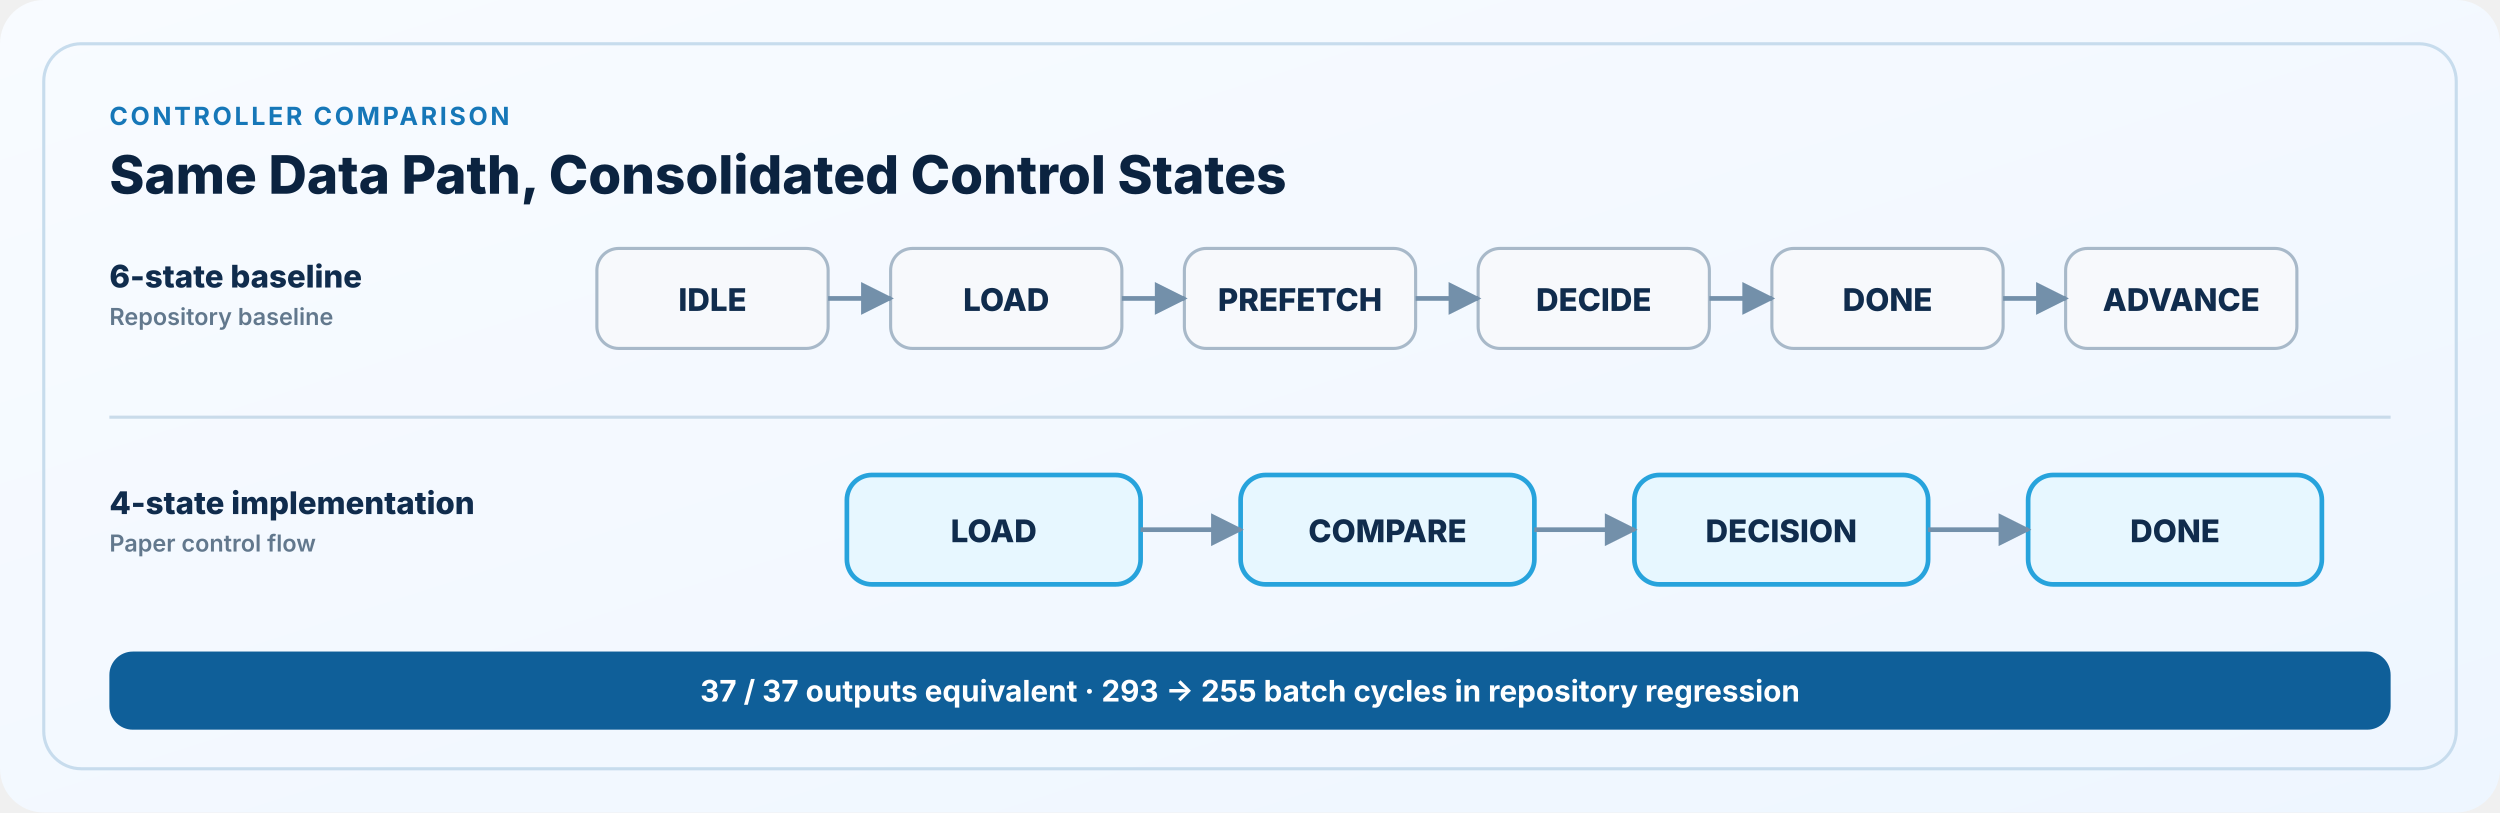
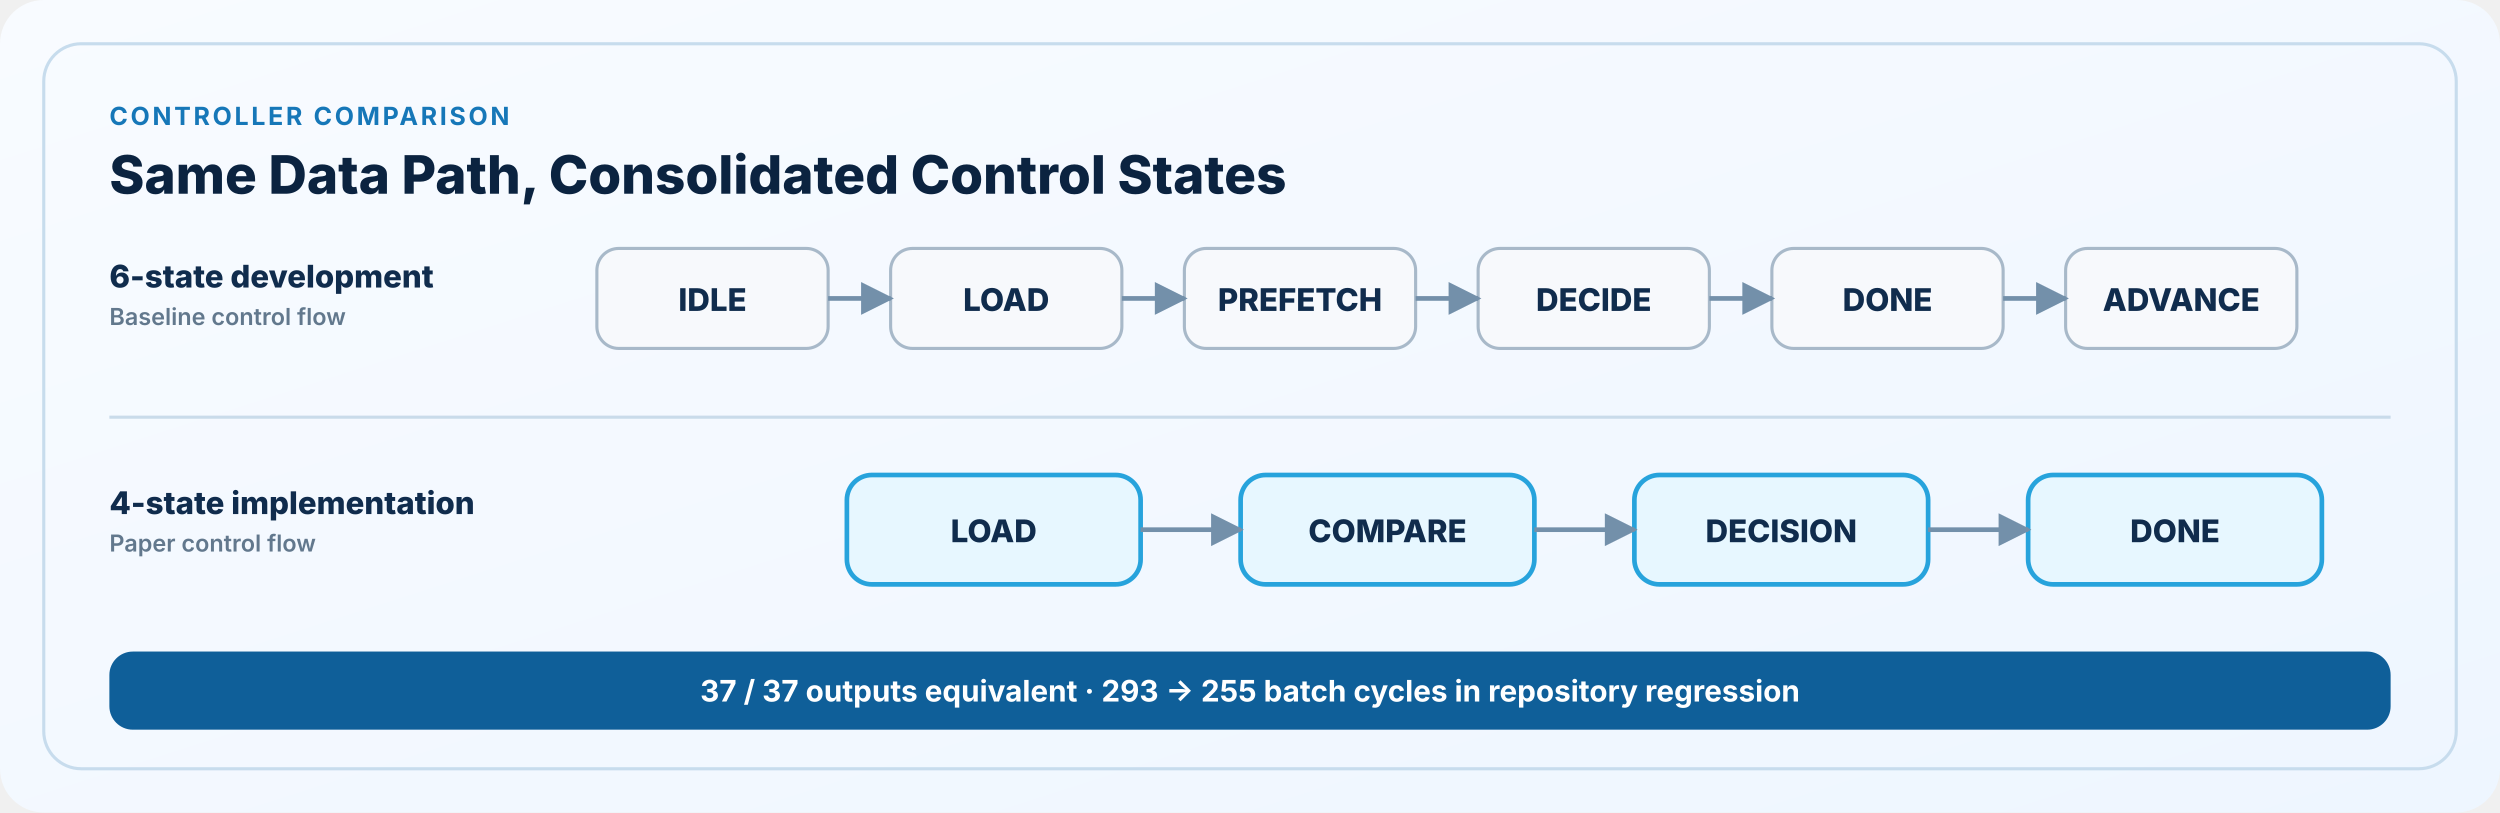
<svg xmlns="http://www.w3.org/2000/svg" width="1600" height="520" viewBox="0 0 1600 520" role="img" aria-labelledby="title desc">
  <defs>
    <linearGradient id="bg" x1="0" y1="0" x2="1" y2="1">
      <stop stop-color="#f8fbff" />
      <stop offset="1" stop-color="#eef6ff" />
    </linearGradient>
    <marker id="a" viewBox="0 0 10 10" refX="9" refY="5" markerWidth="7" markerHeight="7" orient="auto">
      <path d="M0 0L10 5L0 10Z" fill="#7390aa" />
    </marker>
    <style>.t{font-family:Inter,Segoe UI,Arial,sans-serif}.h{font-size:34px;font-weight:800;fill:#0b2340}.k{font-size:16px;font-weight:750;letter-spacing:1.7px;fill:#1677b8}.b{font-size:20px;font-weight:800;fill:#102c4d}.s{font-size:15px;font-weight:600;fill:#62788d}.line{stroke:#7390aa;stroke-width:3;marker-end:url(#a)}.box{fill:#fff;stroke:#a8c5dc;stroke-width:2}.paper{fill:#e7f7ff;stroke:#27a3dc;stroke-width:3}.base{fill:#f7f9fc;stroke:#a8b9c9;stroke-width:2}</style>
  </defs>
  <rect width="1600" height="520" rx="28" fill="url(#bg)" />
  <rect x="28" y="28" width="1544" height="464" rx="24" fill="none" stroke="#c7dced" stroke-width="2" />
  <g class="t">
    <text x="70" y="80" class="k">CONTROLLER COMPARISON</text>
    <text x="70" y="124" class="h">Same Data Path, Consolidated Control States</text>
-     <text x="70" y="184" class="b">6-state baseline</text>
-     <text x="70" y="208" class="s">Repository baseline</text>
+     <text x="70" y="184" class="b">6-state development</text>
+     <text x="70" y="208" class="s">Baseline control flow</text>
    <g class="base">
      <rect x="382" y="159" width="148" height="64" rx="14" />
      <rect x="570" y="159" width="148" height="64" rx="14" />
      <rect x="758" y="159" width="148" height="64" rx="14" />
      <rect x="946" y="159" width="148" height="64" rx="14" />
      <rect x="1134" y="159" width="148" height="64" rx="14" />
      <rect x="1322" y="159" width="148" height="64" rx="14" />
    </g>
    <g class="b" text-anchor="middle">
      <text x="456" y="199">IDLE</text>
      <text x="644" y="199">LOAD</text>
      <text x="832" y="199">PREFETCH</text>
      <text x="1020" y="199">DECIDE</text>
      <text x="1208" y="199">DONE</text>
      <text x="1396" y="199">ADVANCE</text>
    </g>
    <g class="line">
      <line x1="530" y1="191" x2="570" y2="191" />
      <line x1="718" y1="191" x2="758" y2="191" />
      <line x1="906" y1="191" x2="946" y2="191" />
      <line x1="1094" y1="191" x2="1134" y2="191" />
      <line x1="1282" y1="191" x2="1322" y2="191" />
    </g>
    <line x1="70" y1="267" x2="1530" y2="267" stroke="#c9dbea" stroke-width="2" />
    <text x="70" y="329" class="b">4-state implementation</text>
    <text x="70" y="353" class="s">Paper control flow</text>
    <g class="paper">
      <rect x="542" y="304" width="188" height="70" rx="16" />
      <rect x="794" y="304" width="188" height="70" rx="16" />
      <rect x="1046" y="304" width="188" height="70" rx="16" />
      <rect x="1298" y="304" width="188" height="70" rx="16" />
    </g>
    <g class="b" text-anchor="middle">
      <text x="636" y="347">LOAD</text>
      <text x="888" y="347">COMPARE</text>
      <text x="1140" y="347">DECISION</text>
      <text x="1392" y="347">DONE</text>
    </g>
    <g class="line">
      <line x1="730" y1="339" x2="794" y2="339" />
      <line x1="982" y1="339" x2="1046" y2="339" />
      <line x1="1234" y1="339" x2="1298" y2="339" />
    </g>
    <rect x="70" y="417" width="1460" height="50" rx="15" fill="#0f5f99" />
    <text x="800" y="449" text-anchor="middle" fill="#fff" font-size="19" font-weight="750">37 / 37 outputs equivalent · 293 → 255 batch cycles in repository regression</text>
  </g>
</svg>
